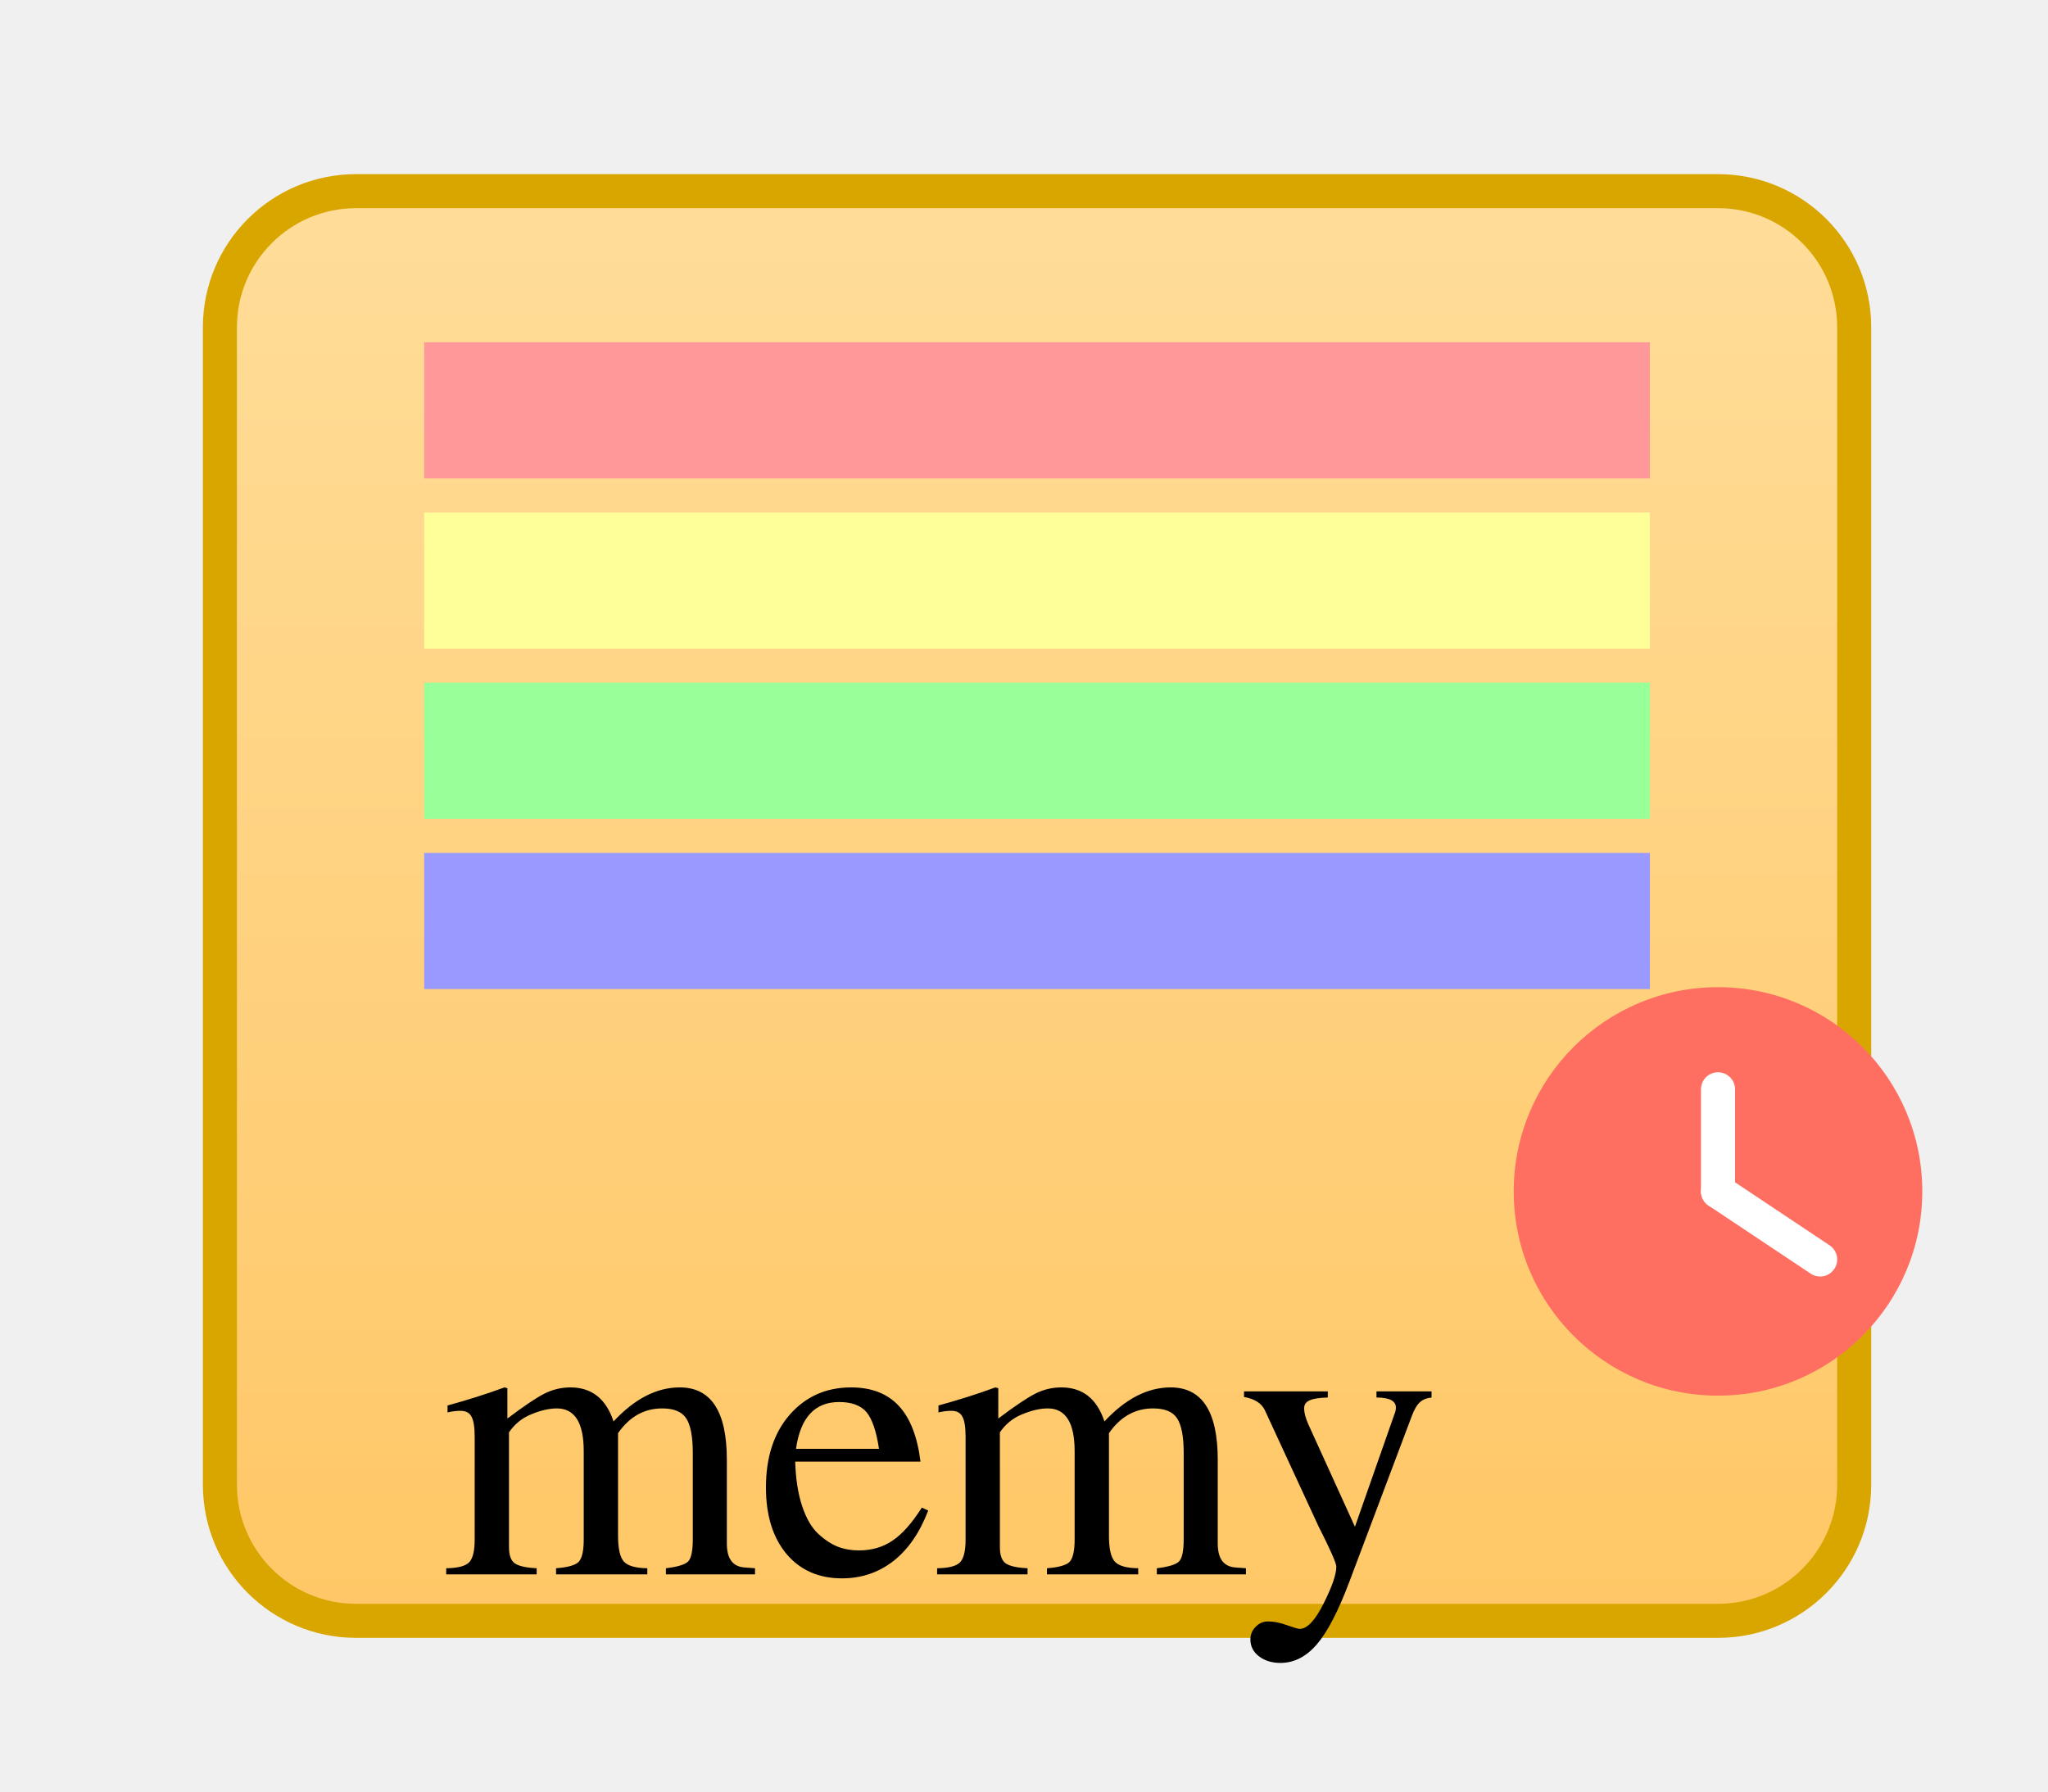
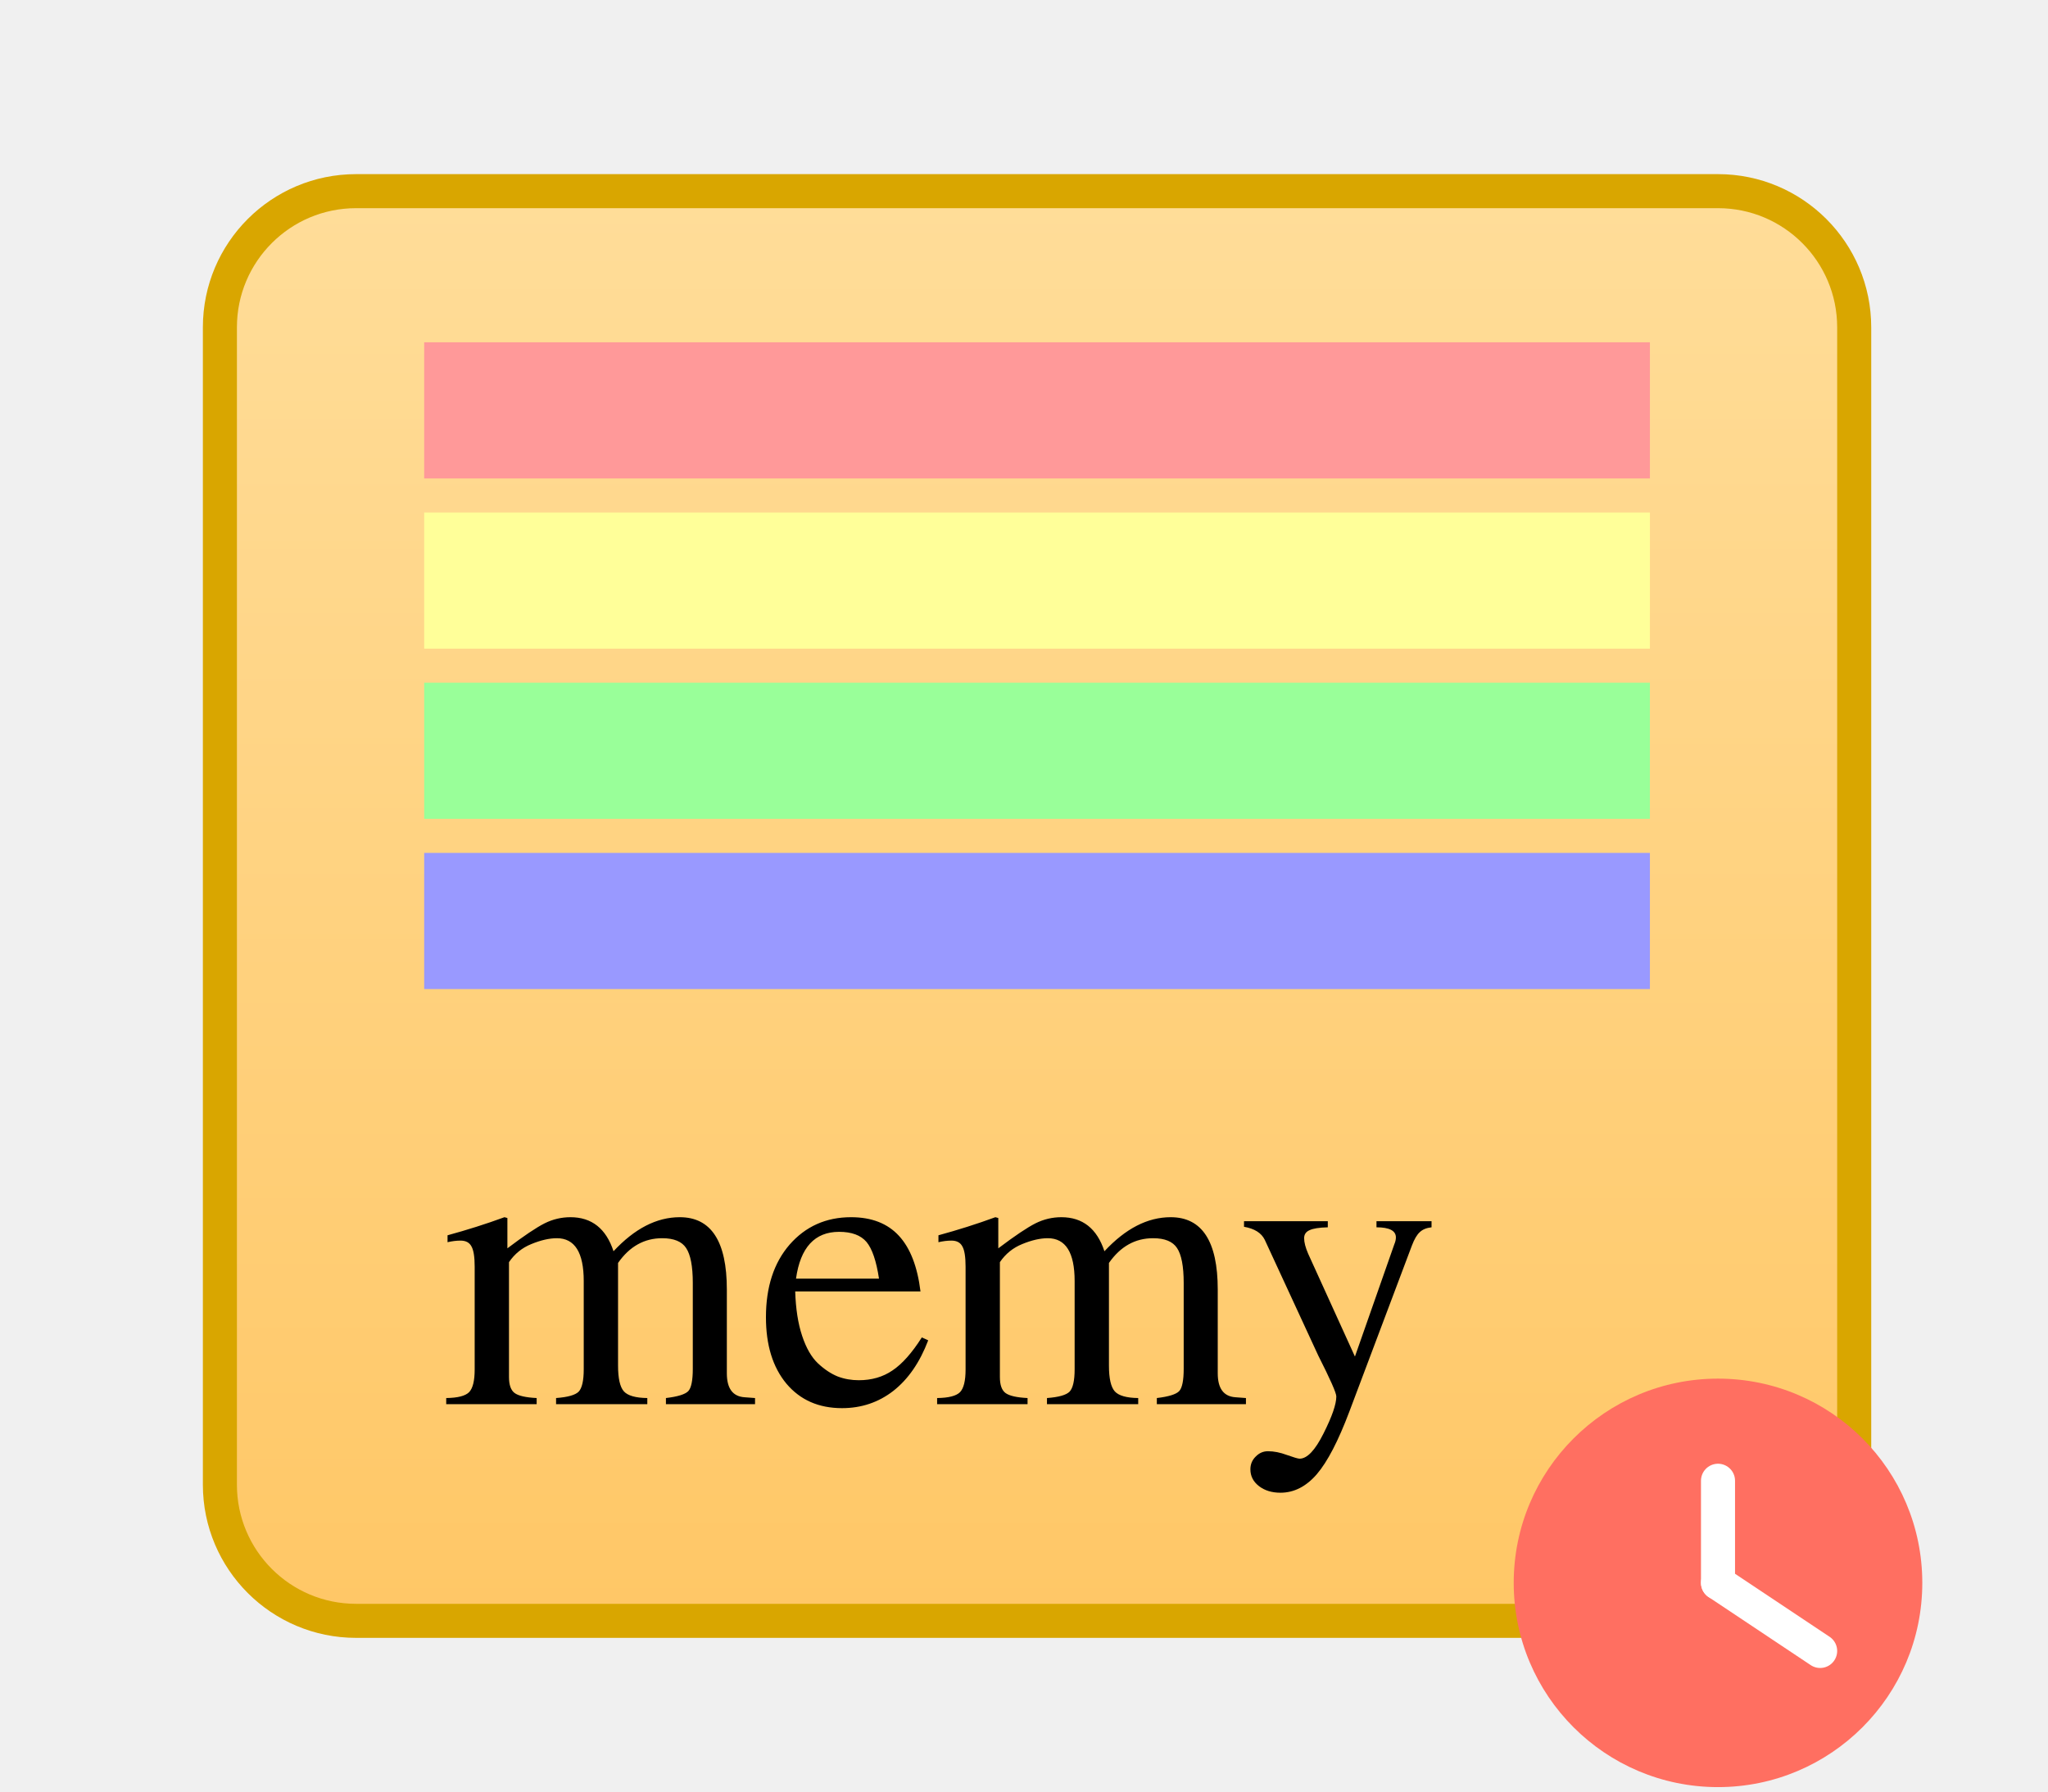
<svg xmlns="http://www.w3.org/2000/svg" width="200" height="175" viewBox="0 0 120.301 105.263" version="1.1" id="svg8">
  <defs id="defs2">
    <linearGradient id="folderGrad" x1="60.917" y1="11.231" x2="60.917" y2="95.231" gradientUnits="userSpaceOnUse">
      <stop offset="0%" stop-color="#FFDD99" id="stop1" />
      <stop offset="100%" stop-color="#FFC766" id="stop2" />
    </linearGradient>
  </defs>
  <rect x="12.917" y="11.231" width="96" height="84" rx="8" ry="8" fill="url(#folderGrad)" stroke="#d9a600" stroke-width="2" id="rect3" style="fill:url(#folderGrad)" />
  <rect x="24.917" y="20.111" width="72" height="8" fill="#ff9999" id="rect4" />
  <rect x="24.917" y="30.111" width="72" height="8" fill="#ffff99" id="rect5" />
  <rect x="24.917" y="40.111" width="72" height="8" fill="#99ff99" id="rect6" />
  <rect x="24.917" y="50.111" width="72" height="8" fill="#9999ff" id="rect7" />
-   <circle cx="100.917" cy="70" r="12" fill="#ff6f61" id="circle7" />
-   <line x1="100.917" y1="70" x2="100.917" y2="64" stroke="#ffffff" stroke-width="2" stroke-linecap="round" id="line7" />
-   <line x1="100.917" y1="70" x2="106.917" y2="74" stroke="#ffffff" stroke-width="2" stroke-linecap="round" id="line8" />
-   <text x="55.091" y="92.501" font-family="Georgia, serif" font-size="14px" fill="#000000" text-anchor="middle" font-weight="500" id="text8" style="font-style:normal;font-variant:normal;font-weight:normal;font-stretch:normal;font-size:23.893px;font-family:FreeSerif;-inkscape-font-specification:'FreeSerif, Normal';font-variant-ligatures:normal;font-variant-caps:normal;font-variant-numeric:normal;font-variant-east-asian:normal;text-anchor:middle;fill:#000000">memy</text>
+   <circle cx="100.917" cy="93" r="12" fill="#ff6f61" id="circle7" />
+   <line x1="100.917" y1="93" x2="100.917" y2="87" stroke="#ffffff" stroke-width="2" stroke-linecap="round" id="line7" />
+   <line x1="100.917" y1="93" x2="106.917" y2="97" stroke="#ffffff" stroke-width="2" stroke-linecap="round" id="line8" />
+   <text x="55.091" y="82.501" font-family="Georgia, serif" font-size="14px" fill="#000000" text-anchor="middle" font-weight="500" id="text8" style="font-style:normal;font-variant:normal;font-weight:normal;font-stretch:normal;font-size:23.893px;font-family:FreeSerif;-inkscape-font-specification:'FreeSerif, Normal';font-variant-ligatures:normal;font-variant-caps:normal;font-variant-numeric:normal;font-variant-east-asian:normal;text-anchor:middle;fill:#000000">memy</text>
</svg>
